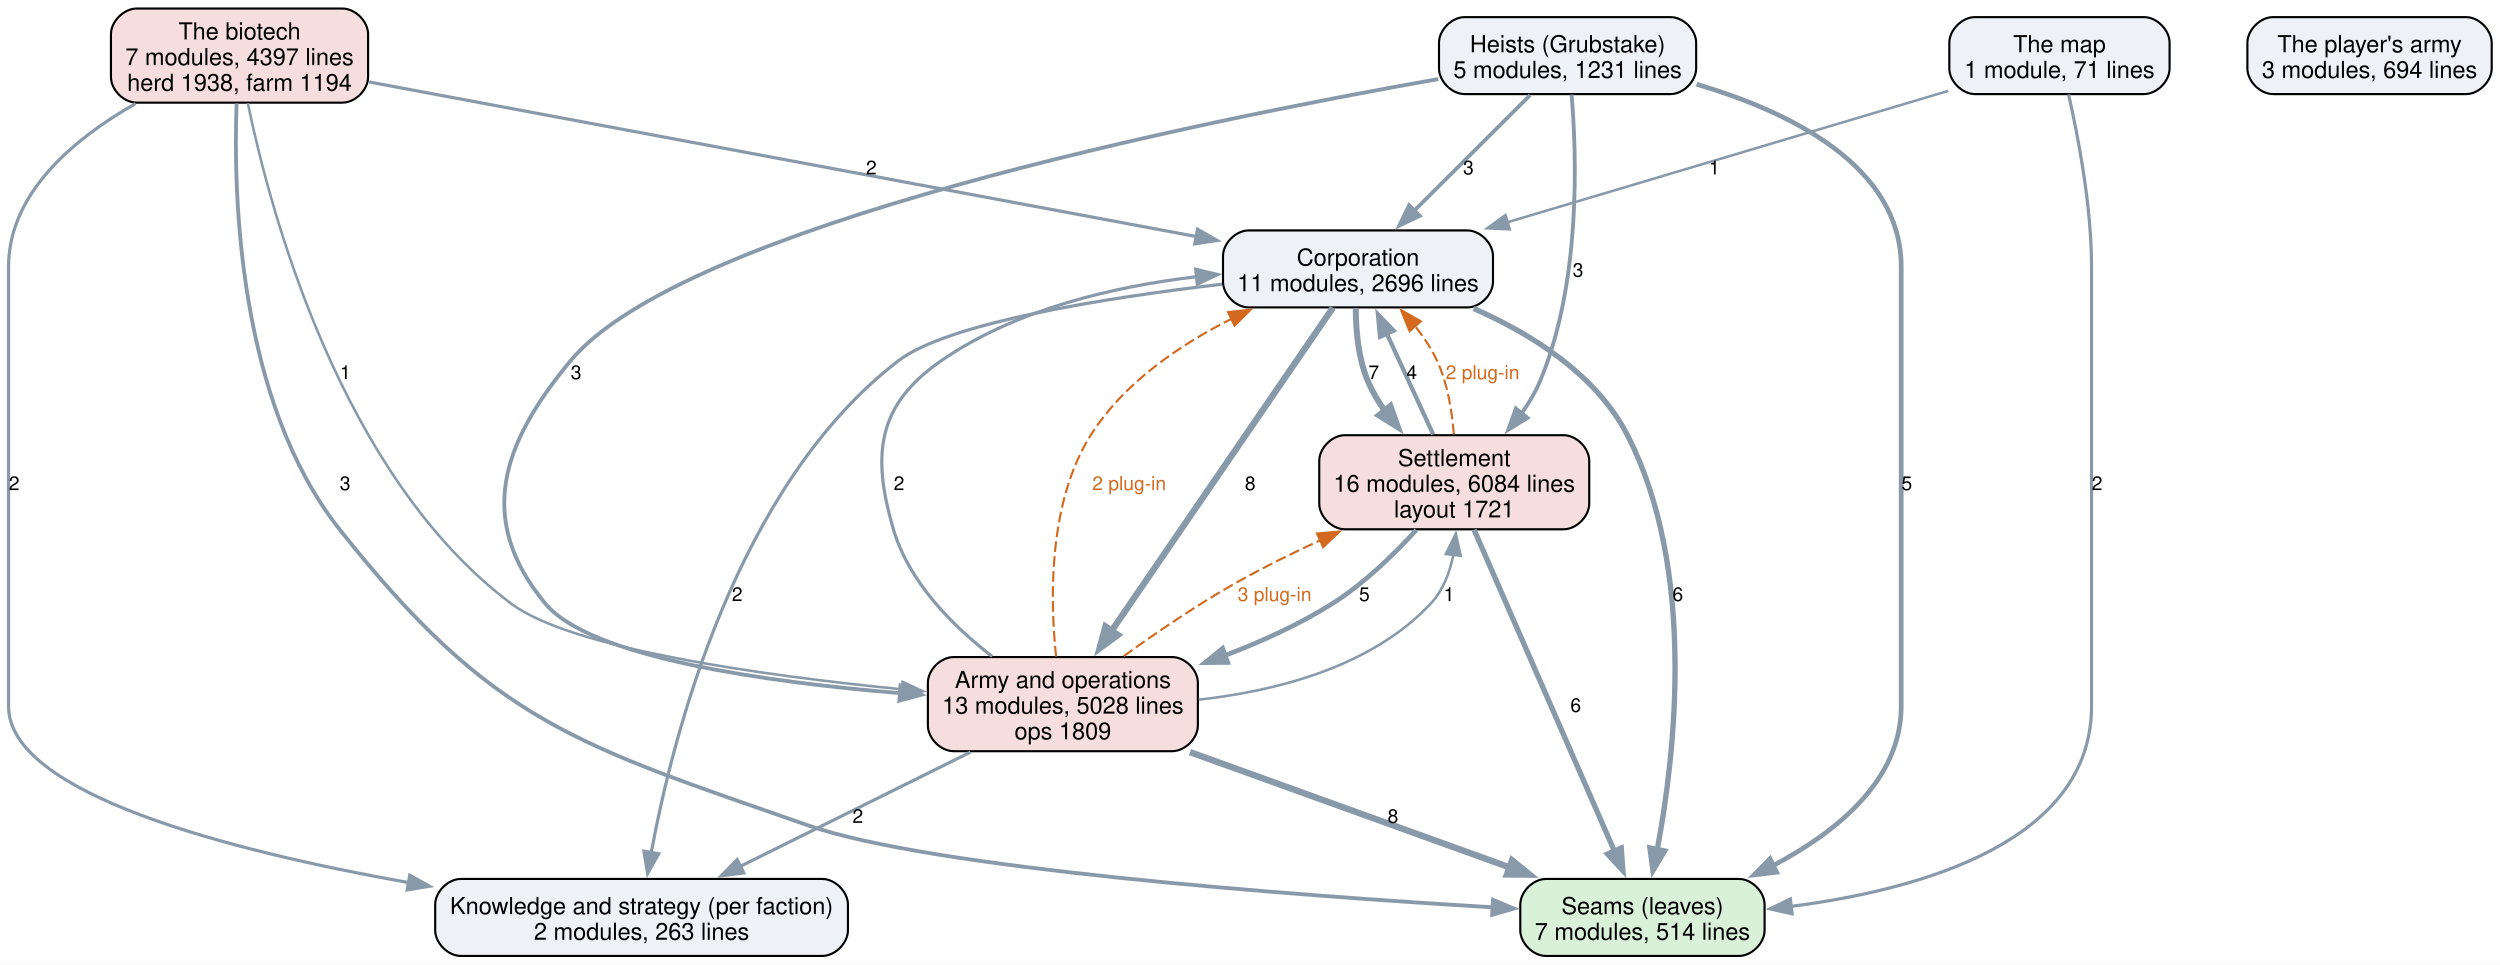
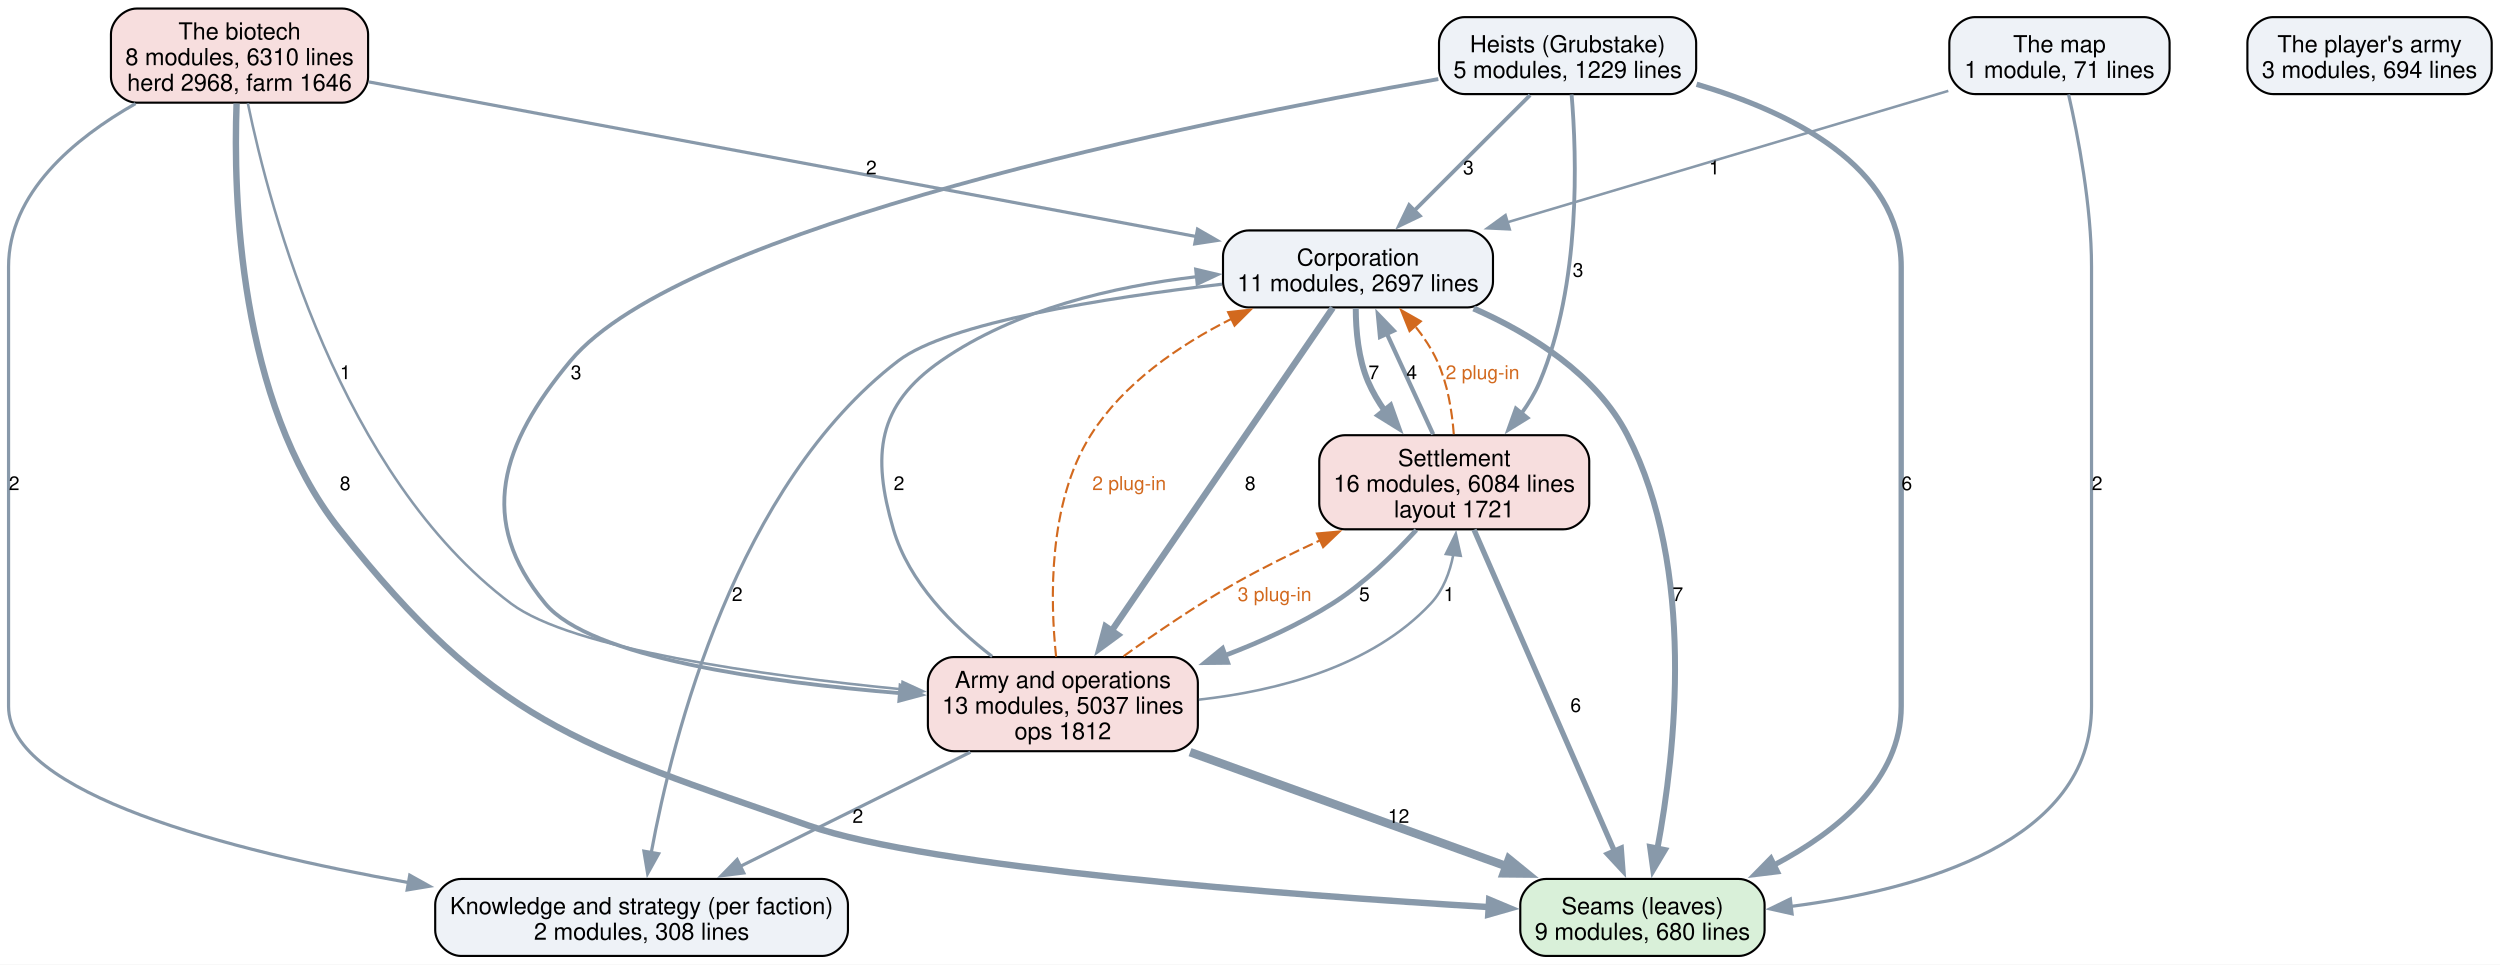
<svg xmlns="http://www.w3.org/2000/svg" width="1169pt" height="451pt" viewBox="0.00 0.00 1169.00 451.00">
  <g id="graph0" class="graph" transform="scale(1 1) rotate(0) translate(4 447)">
    <polygon fill="white" stroke="none" points="-4,4 -4,-447 1165.12,-447 1165.12,4 -4,4" />
    <g id="node1" class="node">
      <path fill="#d9f0d9" stroke="black" d="M809.12,-36C809.12,-36 718.88,-36 718.88,-36 712.88,-36 706.88,-30 706.88,-24 706.88,-24 706.88,-12 706.88,-12 706.88,-6 712.88,0 718.88,0 718.88,0 809.12,0 809.12,0 815.12,0 821.12,-6 821.12,-12 821.12,-12 821.12,-24 821.12,-24 821.12,-30 815.12,-36 809.12,-36" />
      <text xml:space="preserve" text-anchor="middle" x="764" y="-19.55" font-family="Helvetica,sans-Serif" font-size="11.00">Seams (leaves)</text>
-       <text xml:space="preserve" text-anchor="middle" x="764" y="-7.55" font-family="Helvetica,sans-Serif" font-size="11.00">7 modules, 514 lines</text>
+       <text xml:space="preserve" text-anchor="middle" x="764" y="-7.55" font-family="Helvetica,sans-Serif" font-size="11.00">9 modules, 680 lines</text>
    </g>
    <g id="node2" class="node">
      <path fill="#eef2f7" stroke="black" d="M380.5,-36C380.5,-36 211.5,-36 211.5,-36 205.5,-36 199.5,-30 199.5,-24 199.5,-24 199.5,-12 199.5,-12 199.5,-6 205.5,0 211.5,0 211.5,0 380.5,0 380.5,0 386.5,0 392.5,-6 392.5,-12 392.5,-12 392.5,-24 392.5,-24 392.5,-30 386.5,-36 380.5,-36" />
      <text xml:space="preserve" text-anchor="middle" x="296" y="-19.55" font-family="Helvetica,sans-Serif" font-size="11.00">Knowledge and strategy (per faction)</text>
-       <text xml:space="preserve" text-anchor="middle" x="296" y="-7.55" font-family="Helvetica,sans-Serif" font-size="11.00">2 modules, 263 lines</text>
+       <text xml:space="preserve" text-anchor="middle" x="296" y="-7.55" font-family="Helvetica,sans-Serif" font-size="11.00">2 modules, 308 lines</text>
    </g>
    <g id="node3" class="node">
      <path fill="#eef2f7" stroke="black" d="M682.12,-339.25C682.12,-339.25 579.88,-339.25 579.88,-339.25 573.88,-339.25 567.88,-333.25 567.88,-327.25 567.88,-327.25 567.88,-315.25 567.88,-315.25 567.88,-309.25 573.88,-303.25 579.88,-303.25 579.88,-303.25 682.12,-303.25 682.12,-303.25 688.12,-303.25 694.12,-309.25 694.12,-315.25 694.12,-315.25 694.12,-327.25 694.12,-327.25 694.12,-333.25 688.12,-339.25 682.12,-339.25" />
      <text xml:space="preserve" text-anchor="middle" x="631" y="-322.8" font-family="Helvetica,sans-Serif" font-size="11.00">Corporation</text>
-       <text xml:space="preserve" text-anchor="middle" x="631" y="-310.8" font-family="Helvetica,sans-Serif" font-size="11.00">11 modules, 2696 lines</text>
+       <text xml:space="preserve" text-anchor="middle" x="631" y="-310.8" font-family="Helvetica,sans-Serif" font-size="11.00">11 modules, 2697 lines</text>
    </g>
    <g id="edge7" class="edge">
-       <path fill="none" stroke="#8899aa" stroke-width="2.5" d="M685.05,-302.76C712.24,-290.8 742.44,-271.87 757,-243.5 789.15,-180.87 779.44,-94.93 770.92,-49.7" />
-       <polygon fill="#8899aa" stroke="#8899aa" stroke-width="2.5" points="774.36,-49.08 768.94,-39.98 767.5,-50.48 774.36,-49.08" />
-       <text xml:space="preserve" text-anchor="middle" x="780.54" y="-165.95" font-family="Helvetica,sans-Serif" font-size="9.00">6</text>
+       <path fill="none" stroke="#8899aa" stroke-width="2.8" d="M685.05,-302.76C712.24,-290.8 742.44,-271.87 757,-243.5 789.08,-181.01 779.48,-95.31 770.97,-50" />
+       <polygon fill="#8899aa" stroke="#8899aa" stroke-width="2.8" points="774.45,-49.53 769.03,-40.43 767.59,-50.92 774.45,-49.53" />
+       <text xml:space="preserve" text-anchor="middle" x="780.54" y="-165.95" font-family="Helvetica,sans-Serif" font-size="9.00">7</text>
    </g>
    <g id="edge6" class="edge">
      <path fill="none" stroke="#8899aa" stroke-width="1.5" d="M567.4,-314.11C512.79,-307.73 439.31,-296.13 416,-278.25 340.22,-220.12 310.55,-102.76 300.49,-48.16" />
      <polygon fill="#8899aa" stroke="#8899aa" stroke-width="1.5" points="303.98,-47.8 298.83,-38.54 297.09,-48.99 303.98,-47.8" />
      <text xml:space="preserve" text-anchor="middle" x="340.72" y="-165.95" font-family="Helvetica,sans-Serif" font-size="9.00">2</text>
    </g>
    <g id="node4" class="node">
      <path fill="#f7dede" stroke="black" d="M727.12,-243.5C727.12,-243.5 624.88,-243.5 624.88,-243.5 618.88,-243.5 612.88,-237.5 612.88,-231.5 612.88,-231.5 612.88,-211.5 612.88,-211.5 612.88,-205.5 618.88,-199.5 624.88,-199.5 624.88,-199.5 727.12,-199.5 727.12,-199.5 733.12,-199.5 739.12,-205.5 739.12,-211.5 739.12,-211.5 739.12,-231.5 739.12,-231.5 739.12,-237.5 733.12,-243.5 727.12,-243.5" />
      <text xml:space="preserve" text-anchor="middle" x="676" y="-229.05" font-family="Helvetica,sans-Serif" font-size="11.00">Settlement</text>
      <text xml:space="preserve" text-anchor="middle" x="676" y="-217.05" font-family="Helvetica,sans-Serif" font-size="11.00">16 modules, 6084 lines</text>
      <text xml:space="preserve" text-anchor="middle" x="676" y="-205.05" font-family="Helvetica,sans-Serif" font-size="11.00">layout 1721</text>
    </g>
    <g id="edge8" class="edge">
      <path fill="none" stroke="#8899aa" stroke-width="2.8" d="M629.96,-302.82C629.97,-292.46 631.13,-279.28 635.75,-268.5 637.79,-263.73 640.53,-259.11 643.61,-254.75" />
      <polygon fill="#8899aa" stroke="#8899aa" stroke-width="2.8" points="646.14,-257.18 649.69,-247.2 640.69,-252.79 646.14,-257.18" />
      <text xml:space="preserve" text-anchor="middle" x="638.38" y="-269.7" font-family="Helvetica,sans-Serif" font-size="9.00">7</text>
    </g>
    <g id="node5" class="node">
      <path fill="#f7dede" stroke="black" d="M544.12,-139.75C544.12,-139.75 441.88,-139.75 441.88,-139.75 435.88,-139.75 429.88,-133.75 429.88,-127.75 429.88,-127.75 429.88,-107.75 429.88,-107.75 429.88,-101.75 435.88,-95.75 441.88,-95.75 441.88,-95.75 544.12,-95.75 544.12,-95.75 550.12,-95.75 556.12,-101.75 556.12,-107.75 556.12,-107.75 556.12,-127.75 556.12,-127.75 556.12,-133.75 550.12,-139.75 544.12,-139.75" />
      <text xml:space="preserve" text-anchor="middle" x="493" y="-125.3" font-family="Helvetica,sans-Serif" font-size="11.00">Army and operations</text>
-       <text xml:space="preserve" text-anchor="middle" x="493" y="-113.3" font-family="Helvetica,sans-Serif" font-size="11.00">13 modules, 5028 lines</text>
-       <text xml:space="preserve" text-anchor="middle" x="493" y="-101.3" font-family="Helvetica,sans-Serif" font-size="11.00">ops 1809</text>
+       <text xml:space="preserve" text-anchor="middle" x="493" y="-113.3" font-family="Helvetica,sans-Serif" font-size="11.00">13 modules, 5037 lines</text>
+       <text xml:space="preserve" text-anchor="middle" x="493" y="-101.3" font-family="Helvetica,sans-Serif" font-size="11.00">ops 1812</text>
    </g>
    <g id="edge5" class="edge">
      <path fill="none" stroke="#8899aa" stroke-width="3" d="M619.23,-303.07C596.34,-269.63 545.43,-195.3 515.73,-151.94" />
      <polygon fill="#8899aa" stroke="#8899aa" stroke-width="3" points="518.71,-150.09 510.17,-143.82 512.93,-154.04 518.71,-150.09" />
      <text xml:space="preserve" text-anchor="middle" x="580.6" y="-217.82" font-family="Helvetica,sans-Serif" font-size="9.00">8</text>
    </g>
    <g id="edge15" class="edge">
      <path fill="none" stroke="#8899aa" stroke-width="2.5" d="M685.25,-199.32C700.99,-163.29 733,-89.99 750.98,-48.81" />
      <polygon fill="#8899aa" stroke="#8899aa" stroke-width="2.5" points="754.09,-50.44 754.88,-39.88 747.67,-47.64 754.09,-50.44" />
      <text xml:space="preserve" text-anchor="middle" x="732.81" y="-114.08" font-family="Helvetica,sans-Serif" font-size="9.00">6</text>
    </g>
    <g id="edge14" class="edge">
      <path fill="none" stroke="#8899aa" stroke-width="2" d="M666.14,-243.92C659.73,-257.85 651.29,-276.18 644.29,-291.39" />
      <polygon fill="#8899aa" stroke="#8899aa" stroke-width="2" points="641.31,-289.48 640.31,-300.02 647.67,-292.4 641.31,-289.48" />
      <text xml:space="preserve" text-anchor="middle" x="656.12" y="-269.7" font-family="Helvetica,sans-Serif" font-size="9.00">4</text>
    </g>
    <g id="edge24" class="edge">
      <path fill="none" stroke="#d2691e" stroke-dasharray="5,2" d="M675.79,-243.96C674.98,-254.68 672.92,-267.6 668,-278.25 665.35,-283.99 661.67,-289.52 657.64,-294.58" />
      <polygon fill="#d2691e" stroke="#d2691e" points="655.11,-292.15 651.16,-301.98 660.38,-296.76 655.11,-292.15" />
      <text xml:space="preserve" text-anchor="middle" x="689.24" y="-269.7" font-family="Helvetica,sans-Serif" font-size="9.00" fill="#d2691e">2 plug-in</text>
    </g>
    <g id="edge13" class="edge">
      <path fill="none" stroke="#8899aa" stroke-width="2.2" d="M658.25,-199.16C647.8,-187.7 633.76,-174.05 619,-164.75 603.62,-155.06 585.91,-147 568.71,-140.48" />
      <polygon fill="#8899aa" stroke="#8899aa" stroke-width="2.2" points="570.05,-137.25 559.45,-137.14 567.67,-143.83 570.05,-137.25" />
      <text xml:space="preserve" text-anchor="middle" x="633.98" y="-165.95" font-family="Helvetica,sans-Serif" font-size="9.00">5</text>
    </g>
    <g id="edge3" class="edge">
-       <path fill="none" stroke="#8899aa" stroke-width="3" d="M552.47,-95.3C596.81,-79.31 657.2,-57.52 702.11,-41.32" />
-       <polygon fill="#8899aa" stroke="#8899aa" stroke-width="3" points="703.02,-44.72 711.24,-38.03 700.65,-38.13 703.02,-44.72" />
-       <text xml:space="preserve" text-anchor="middle" x="647.35" y="-62.2" font-family="Helvetica,sans-Serif" font-size="9.00">8</text>
+       <path fill="none" stroke="#8899aa" stroke-width="4" d="M552.47,-95.3C596.33,-79.48 655.9,-57.99 700.65,-41.85" />
+       <polygon fill="#8899aa" stroke="#8899aa" stroke-width="4" points="701.6,-45.23 709.82,-38.54 699.22,-38.64 701.6,-45.23" />
+       <text xml:space="preserve" text-anchor="middle" x="649.98" y="-62.2" font-family="Helvetica,sans-Serif" font-size="9.00">12</text>
    </g>
    <g id="edge2" class="edge">
      <path fill="none" stroke="#8899aa" stroke-width="1.5" d="M449.77,-95.3C417.82,-79.44 374.39,-57.9 341.84,-41.74" />
      <polygon fill="#8899aa" stroke="#8899aa" stroke-width="1.5" points="343.79,-38.81 333.28,-37.5 340.68,-45.08 343.79,-38.81" />
      <text xml:space="preserve" text-anchor="middle" x="397.12" y="-62.2" font-family="Helvetica,sans-Serif" font-size="9.00">2</text>
    </g>
    <g id="edge1" class="edge">
      <path fill="none" stroke="#8899aa" stroke-width="1.5" d="M459.94,-140.04C441.56,-154.24 420.98,-174.8 413.75,-199.5 403.53,-234.41 406.12,-257.51 436,-278.25 470.86,-302.44 517.02,-313.1 555.68,-317.63" />
      <polygon fill="#8899aa" stroke="#8899aa" stroke-width="1.5" points="555.12,-321.09 565.42,-318.64 555.84,-314.13 555.12,-321.09" />
      <text xml:space="preserve" text-anchor="middle" x="416.38" y="-217.82" font-family="Helvetica,sans-Serif" font-size="9.00">2</text>
    </g>
    <g id="edge22" class="edge">
      <path fill="none" stroke="#d2691e" stroke-dasharray="5,2" d="M489.83,-139.99C487.03,-166.39 486.04,-211.81 506,-243.5 521.32,-267.82 547.43,-285.62 571.84,-297.91" />
      <polygon fill="#d2691e" stroke="#d2691e" points="570.26,-301.04 580.79,-302.2 573.28,-294.72 570.26,-301.04" />
      <text xml:space="preserve" text-anchor="middle" x="524" y="-217.82" font-family="Helvetica,sans-Serif" font-size="9.00" fill="#d2691e">2 plug-in</text>
    </g>
    <g id="edge4" class="edge">
      <path fill="none" stroke="#8899aa" stroke-width="1.2" d="M556.61,-119.84C593.28,-123.92 637.44,-135.29 665,-164.75 670.82,-170.97 673.96,-179.33 675.58,-187.69" />
      <polygon fill="#8899aa" stroke="#8899aa" stroke-width="1.2" points="672.08,-187.95 676.74,-197.46 679.03,-187.12 672.08,-187.95" />
      <text xml:space="preserve" text-anchor="middle" x="673.57" y="-165.95" font-family="Helvetica,sans-Serif" font-size="9.00">1</text>
    </g>
    <g id="edge23" class="edge">
      <path fill="none" stroke="#d2691e" stroke-dasharray="5,2" d="M521.43,-140.18C536.61,-151.13 555.86,-164.27 574,-174.5 586.42,-181.5 600.1,-188.27 613.3,-194.36" />
      <polygon fill="#d2691e" stroke="#d2691e" points="611.81,-197.53 622.37,-198.47 614.7,-191.15 611.81,-197.53" />
      <text xml:space="preserve" text-anchor="middle" x="592" y="-165.95" font-family="Helvetica,sans-Serif" font-size="9.00" fill="#d2691e">3 plug-in</text>
    </g>
    <g id="node6" class="node">
      <path fill="#eef2f7" stroke="black" d="M777.12,-439C777.12,-439 680.88,-439 680.88,-439 674.88,-439 668.88,-433 668.88,-427 668.88,-427 668.88,-415 668.88,-415 668.88,-409 674.88,-403 680.88,-403 680.88,-403 777.12,-403 777.12,-403 783.12,-403 789.12,-409 789.12,-415 789.12,-415 789.12,-427 789.12,-427 789.12,-433 783.12,-439 777.12,-439" />
      <text xml:space="preserve" text-anchor="middle" x="729" y="-422.55" font-family="Helvetica,sans-Serif" font-size="11.00">Heists (Grubstake)</text>
-       <text xml:space="preserve" text-anchor="middle" x="729" y="-410.55" font-family="Helvetica,sans-Serif" font-size="11.00">5 modules, 1231 lines</text>
+       <text xml:space="preserve" text-anchor="middle" x="729" y="-410.55" font-family="Helvetica,sans-Serif" font-size="11.00">5 modules, 1229 lines</text>
    </g>
    <g id="edge11" class="edge">
-       <path fill="none" stroke="#8899aa" stroke-width="2.2" d="M789.31,-407.61C833.21,-394.66 885,-369.39 885,-322.25 885,-322.25 885,-322.25 885,-116.75 885,-82.42 855.16,-58.08 825.12,-42.28" />
-       <polygon fill="#8899aa" stroke="#8899aa" stroke-width="2.2" points="826.72,-39.16 816.2,-37.9 823.64,-45.45 826.72,-39.16" />
-       <text xml:space="preserve" text-anchor="middle" x="887.62" y="-217.82" font-family="Helvetica,sans-Serif" font-size="9.00">5</text>
+       <path fill="none" stroke="#8899aa" stroke-width="2.5" d="M789.31,-407.61C833.21,-394.66 885,-369.39 885,-322.25 885,-322.25 885,-322.25 885,-116.75 885,-82.57 855.43,-58.3 825.52,-42.49" />
+       <polygon fill="#8899aa" stroke="#8899aa" stroke-width="2.5" points="827.13,-39.38 816.61,-38.1 824.04,-45.66 827.13,-39.38" />
+       <text xml:space="preserve" text-anchor="middle" x="887.62" y="-217.82" font-family="Helvetica,sans-Serif" font-size="9.00">6</text>
    </g>
    <g id="edge10" class="edge">
      <path fill="none" stroke="#8899aa" stroke-width="1.8" d="M711.48,-402.52C696.43,-387.51 674.51,-365.65 657.34,-348.52" />
      <polygon fill="#8899aa" stroke="#8899aa" stroke-width="1.8" points="659.85,-346.08 650.3,-341.5 654.91,-351.04 659.85,-346.08" />
      <text xml:space="preserve" text-anchor="middle" x="682.62" y="-365.45" font-family="Helvetica,sans-Serif" font-size="9.00">3</text>
    </g>
    <g id="edge12" class="edge">
      <path fill="none" stroke="#8899aa" stroke-width="1.8" d="M730.87,-402.82C733.32,-373.84 735.25,-313.96 716,-268.5 713.8,-263.32 710.79,-258.3 707.4,-253.61" />
      <polygon fill="#8899aa" stroke="#8899aa" stroke-width="1.8" points="710.27,-251.59 701.26,-246.03 704.83,-256 710.27,-251.59" />
      <text xml:space="preserve" text-anchor="middle" x="733.89" y="-317.57" font-family="Helvetica,sans-Serif" font-size="9.00">3</text>
    </g>
    <g id="edge9" class="edge">
      <path fill="none" stroke="#8899aa" stroke-width="1.8" d="M668.56,-410.03C554.7,-389.95 315.12,-341.16 262.75,-278.25 230.3,-239.27 218.66,-203.82 251,-164.75 271.87,-139.54 354.28,-128.03 417.19,-122.85" />
      <polygon fill="#8899aa" stroke="#8899aa" stroke-width="1.8" points="417.07,-126.37 426.77,-122.11 416.53,-119.39 417.07,-126.37" />
      <text xml:space="preserve" text-anchor="middle" x="265.38" y="-269.7" font-family="Helvetica,sans-Serif" font-size="9.00">3</text>
    </g>
    <g id="node7" class="node">
      <path fill="#f7dede" stroke="black" d="M156.12,-443C156.12,-443 59.88,-443 59.88,-443 53.88,-443 47.88,-437 47.88,-431 47.88,-431 47.88,-411 47.88,-411 47.88,-405 53.88,-399 59.88,-399 59.88,-399 156.12,-399 156.12,-399 162.12,-399 168.12,-405 168.12,-411 168.12,-411 168.12,-431 168.12,-431 168.12,-437 162.12,-443 156.12,-443" />
      <text xml:space="preserve" text-anchor="middle" x="108" y="-428.55" font-family="Helvetica,sans-Serif" font-size="11.00">The biotech</text>
-       <text xml:space="preserve" text-anchor="middle" x="108" y="-416.55" font-family="Helvetica,sans-Serif" font-size="11.00">7 modules, 4397 lines</text>
-       <text xml:space="preserve" text-anchor="middle" x="108" y="-404.55" font-family="Helvetica,sans-Serif" font-size="11.00">herd 1938, farm 1194</text>
+       <text xml:space="preserve" text-anchor="middle" x="108" y="-416.55" font-family="Helvetica,sans-Serif" font-size="11.00">8 modules, 6310 lines</text>
+       <text xml:space="preserve" text-anchor="middle" x="108" y="-404.55" font-family="Helvetica,sans-Serif" font-size="11.00">herd 2968, farm 1646</text>
    </g>
    <g id="edge19" class="edge">
-       <path fill="none" stroke="#8899aa" stroke-width="1.8" d="M106.63,-398.6C105.05,-355.95 107.39,-259.33 154.75,-199.5 226.29,-109.13 265.16,-98.93 374,-61 431.39,-41 598.33,-28.47 694.17,-22.72" />
-       <polygon fill="#8899aa" stroke="#8899aa" stroke-width="1.8" points="694.14,-26.23 703.91,-22.15 693.72,-19.24 694.14,-26.23" />
-       <text xml:space="preserve" text-anchor="middle" x="157.38" y="-217.82" font-family="Helvetica,sans-Serif" font-size="9.00">3</text>
+       <path fill="none" stroke="#8899aa" stroke-width="3" d="M106.63,-398.6C105.05,-355.95 107.39,-259.33 154.75,-199.5 226.29,-109.13 265.16,-98.93 374,-61 431.04,-41.12 596.29,-28.63 692.4,-22.83" />
+       <polygon fill="#8899aa" stroke="#8899aa" stroke-width="3" points="692.32,-26.34 702.1,-22.25 691.91,-19.35 692.32,-26.34" />
+       <text xml:space="preserve" text-anchor="middle" x="157.38" y="-217.82" font-family="Helvetica,sans-Serif" font-size="9.00">8</text>
    </g>
    <g id="edge18" class="edge">
      <path fill="none" stroke="#8899aa" stroke-width="1.5" d="M59.37,-398.55C30.71,-382.27 0,-356.77 0,-322.25 0,-322.25 0,-322.25 0,-116.75 0,-75.96 102.64,-49.31 187.04,-34.3" />
      <polygon fill="#8899aa" stroke="#8899aa" stroke-width="1.5" points="187.59,-37.75 196.84,-32.6 186.39,-30.86 187.59,-37.75" />
      <text xml:space="preserve" text-anchor="middle" x="2.62" y="-217.82" font-family="Helvetica,sans-Serif" font-size="9.00">2</text>
    </g>
    <g id="edge17" class="edge">
      <path fill="none" stroke="#8899aa" stroke-width="1.5" d="M168.51,-408.69C264.33,-390.78 450.84,-355.92 555.36,-336.39" />
      <polygon fill="#8899aa" stroke="#8899aa" stroke-width="1.5" points="555.96,-339.84 565.15,-334.56 554.67,-332.96 555.96,-339.84" />
      <text xml:space="preserve" text-anchor="middle" x="403.44" y="-365.45" font-family="Helvetica,sans-Serif" font-size="9.00">2</text>
    </g>
    <g id="edge16" class="edge">
      <path fill="none" stroke="#8899aa" stroke-width="1.2" d="M111.89,-398.72C122.16,-348.96 154.97,-224.68 235,-164.75 263.3,-143.56 352.33,-131.14 417.92,-124.66" />
      <polygon fill="#8899aa" stroke="#8899aa" stroke-width="1.2" points="418.03,-128.16 427.66,-123.73 417.37,-121.2 418.03,-128.16" />
      <text xml:space="preserve" text-anchor="middle" x="157.48" y="-269.7" font-family="Helvetica,sans-Serif" font-size="9.00">1</text>
    </g>
    <g id="node8" class="node">
      <path fill="#eef2f7" stroke="black" d="M998.5,-439C998.5,-439 919.5,-439 919.5,-439 913.5,-439 907.5,-433 907.5,-427 907.5,-427 907.5,-415 907.5,-415 907.5,-409 913.5,-403 919.5,-403 919.5,-403 998.5,-403 998.5,-403 1004.5,-403 1010.5,-409 1010.5,-415 1010.5,-415 1010.5,-427 1010.5,-427 1010.5,-433 1004.5,-439 998.5,-439" />
      <text xml:space="preserve" text-anchor="middle" x="959" y="-422.55" font-family="Helvetica,sans-Serif" font-size="11.00">The map</text>
      <text xml:space="preserve" text-anchor="middle" x="959" y="-410.55" font-family="Helvetica,sans-Serif" font-size="11.00">1 module, 71 lines</text>
    </g>
    <g id="edge21" class="edge">
      <path fill="none" stroke="#8899aa" stroke-width="1.5" d="M963.26,-402.82C967.69,-383.39 974,-350.75 974,-322.25 974,-322.25 974,-322.25 974,-116.75 974,-53.41 894.51,-31.01 833.34,-23.15" />
      <polygon fill="#8899aa" stroke="#8899aa" stroke-width="1.5" points="833.98,-19.7 823.64,-22.02 833.17,-26.65 833.98,-19.7" />
      <text xml:space="preserve" text-anchor="middle" x="976.62" y="-217.82" font-family="Helvetica,sans-Serif" font-size="9.00">2</text>
    </g>
    <g id="edge20" class="edge">
      <path fill="none" stroke="#8899aa" stroke-width="1.2" d="M907.03,-404.51C851.33,-387.91 762.63,-361.48 700.86,-343.07" />
      <polygon fill="#8899aa" stroke="#8899aa" stroke-width="1.2" points="701.97,-339.75 691.39,-340.25 699.98,-346.46 701.97,-339.75" />
      <text xml:space="preserve" text-anchor="middle" x="797.62" y="-365.45" font-family="Helvetica,sans-Serif" font-size="9.00">1</text>
    </g>
    <g id="node9" class="node">
      <path fill="#eef2f7" stroke="black" d="M1149.12,-439C1149.12,-439 1058.88,-439 1058.88,-439 1052.88,-439 1046.88,-433 1046.88,-427 1046.88,-427 1046.88,-415 1046.88,-415 1046.88,-409 1052.88,-403 1058.88,-403 1058.88,-403 1149.12,-403 1149.12,-403 1155.12,-403 1161.12,-409 1161.12,-415 1161.12,-415 1161.12,-427 1161.12,-427 1161.12,-433 1155.12,-439 1149.12,-439" />
      <text xml:space="preserve" text-anchor="middle" x="1104" y="-422.55" font-family="Helvetica,sans-Serif" font-size="11.00">The player's army</text>
      <text xml:space="preserve" text-anchor="middle" x="1104" y="-410.55" font-family="Helvetica,sans-Serif" font-size="11.00">3 modules, 694 lines</text>
    </g>
  </g>
</svg>
